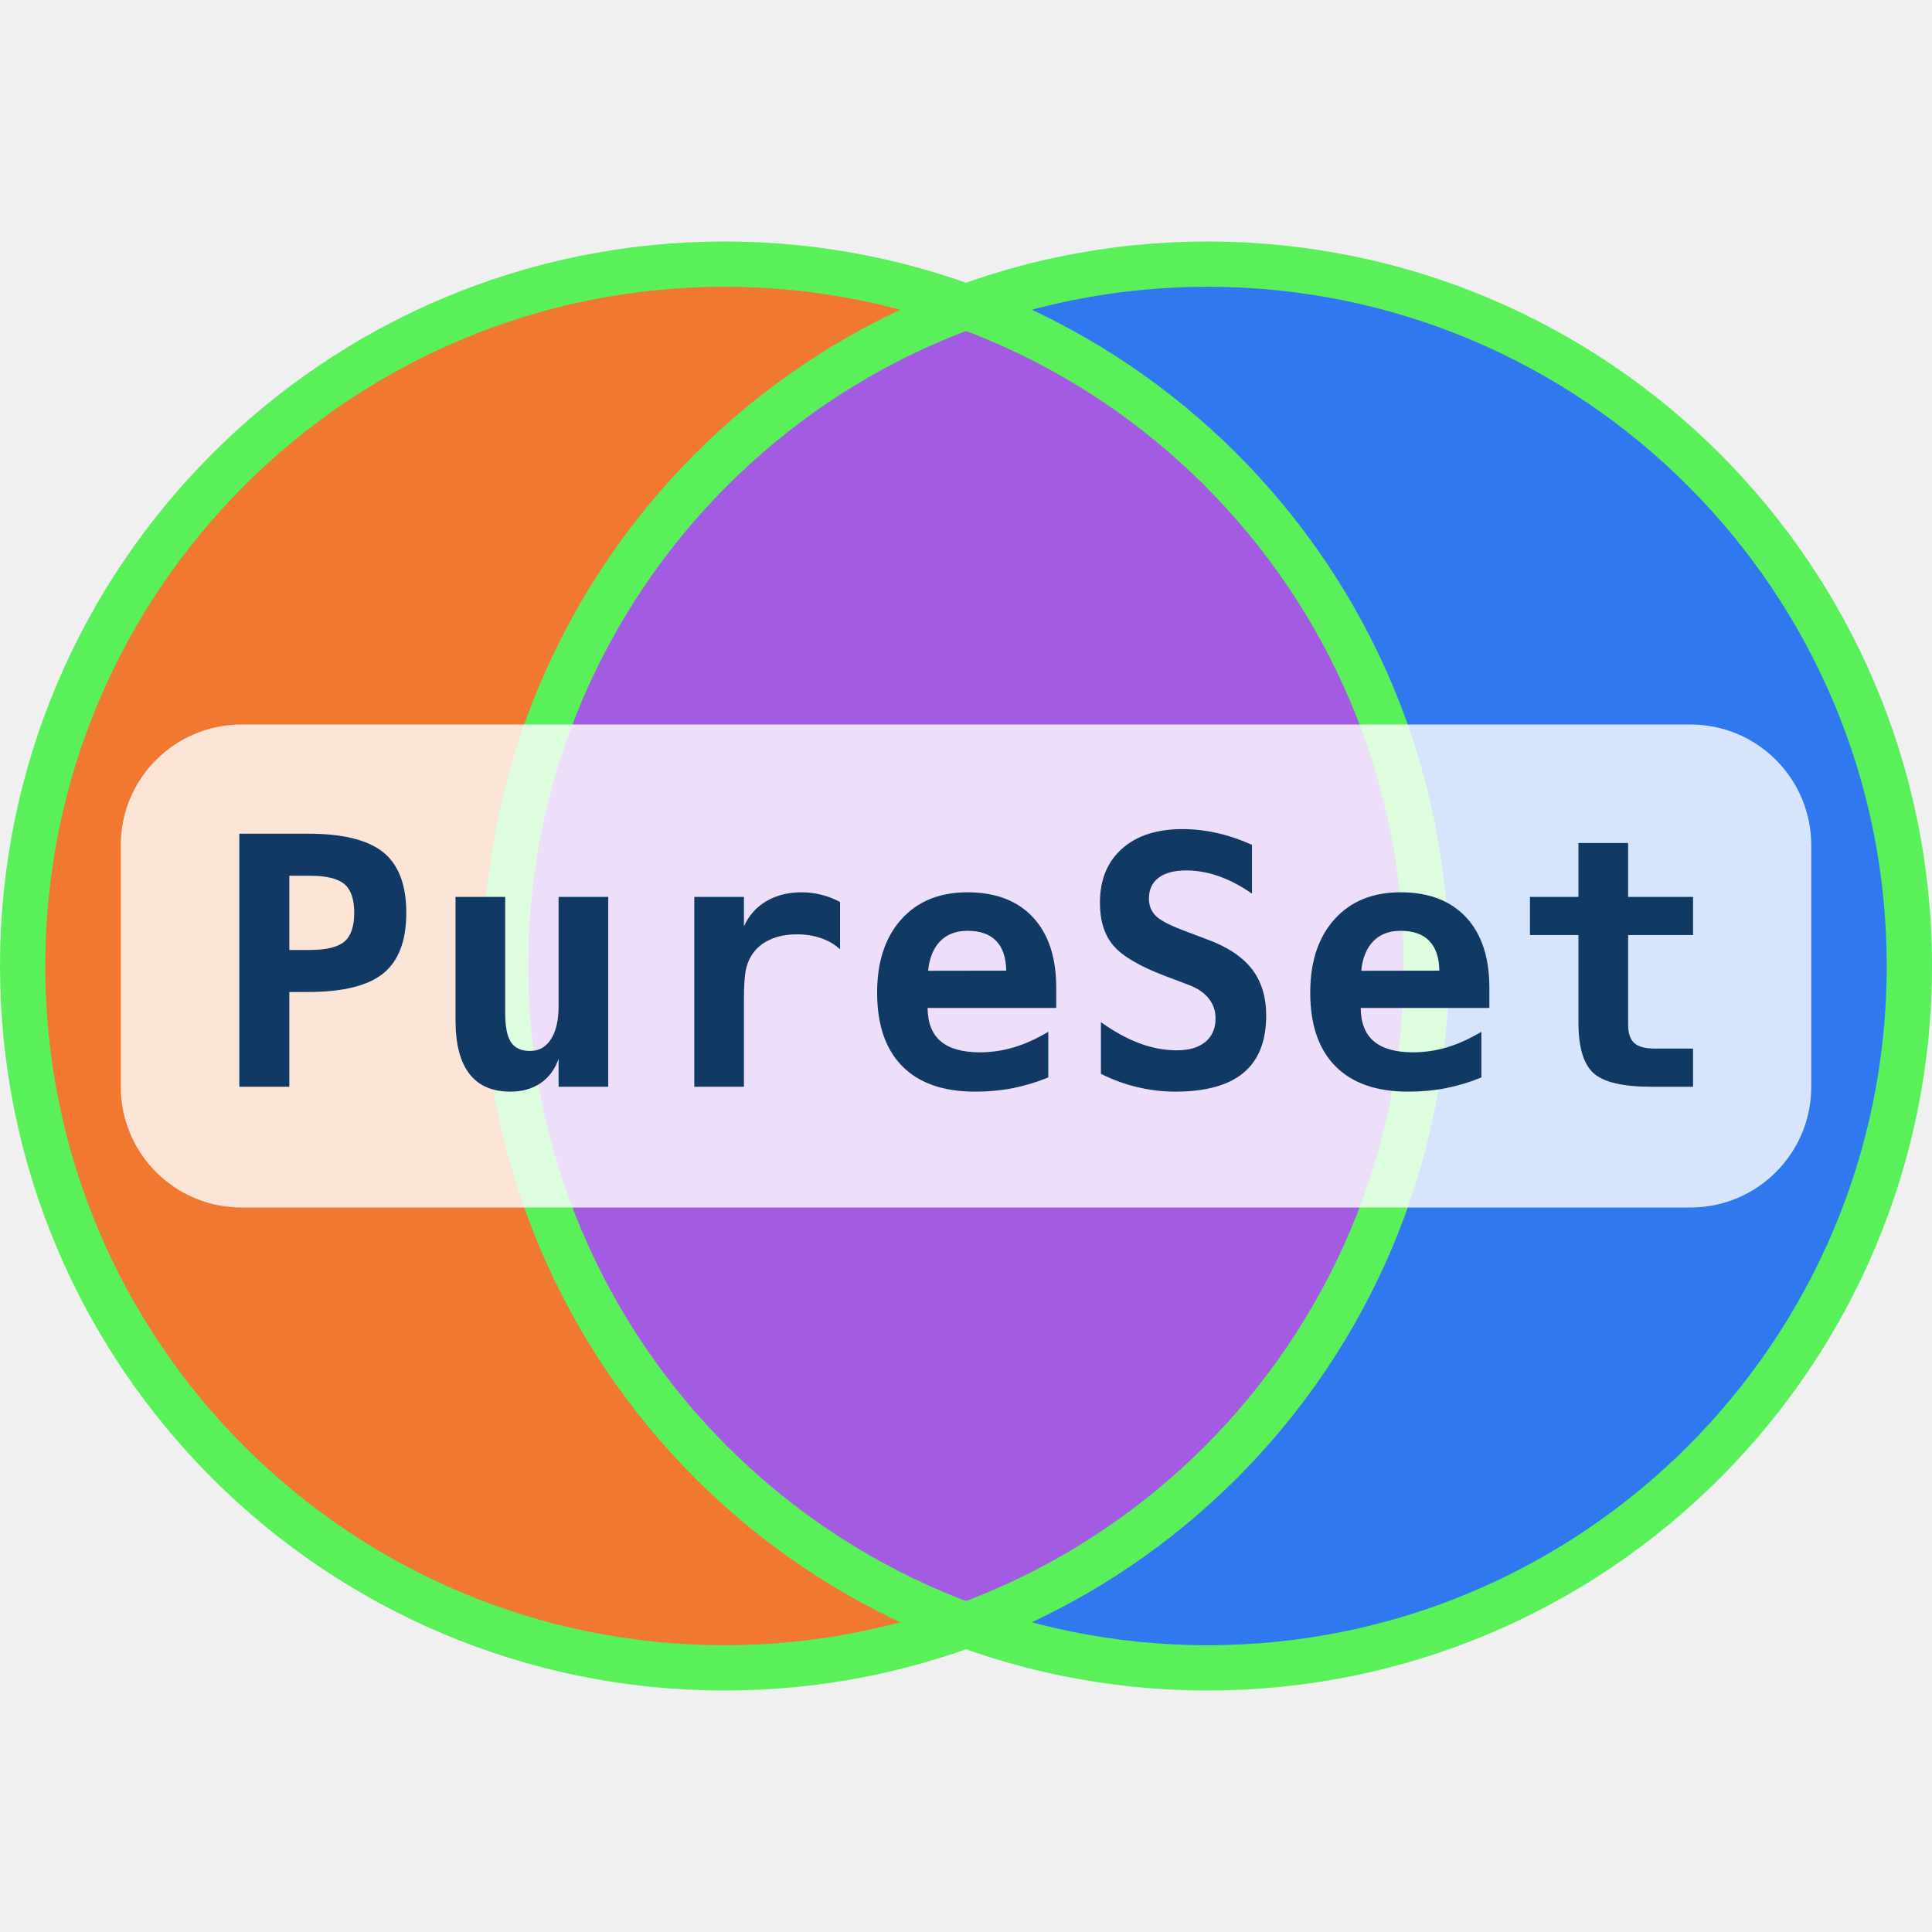
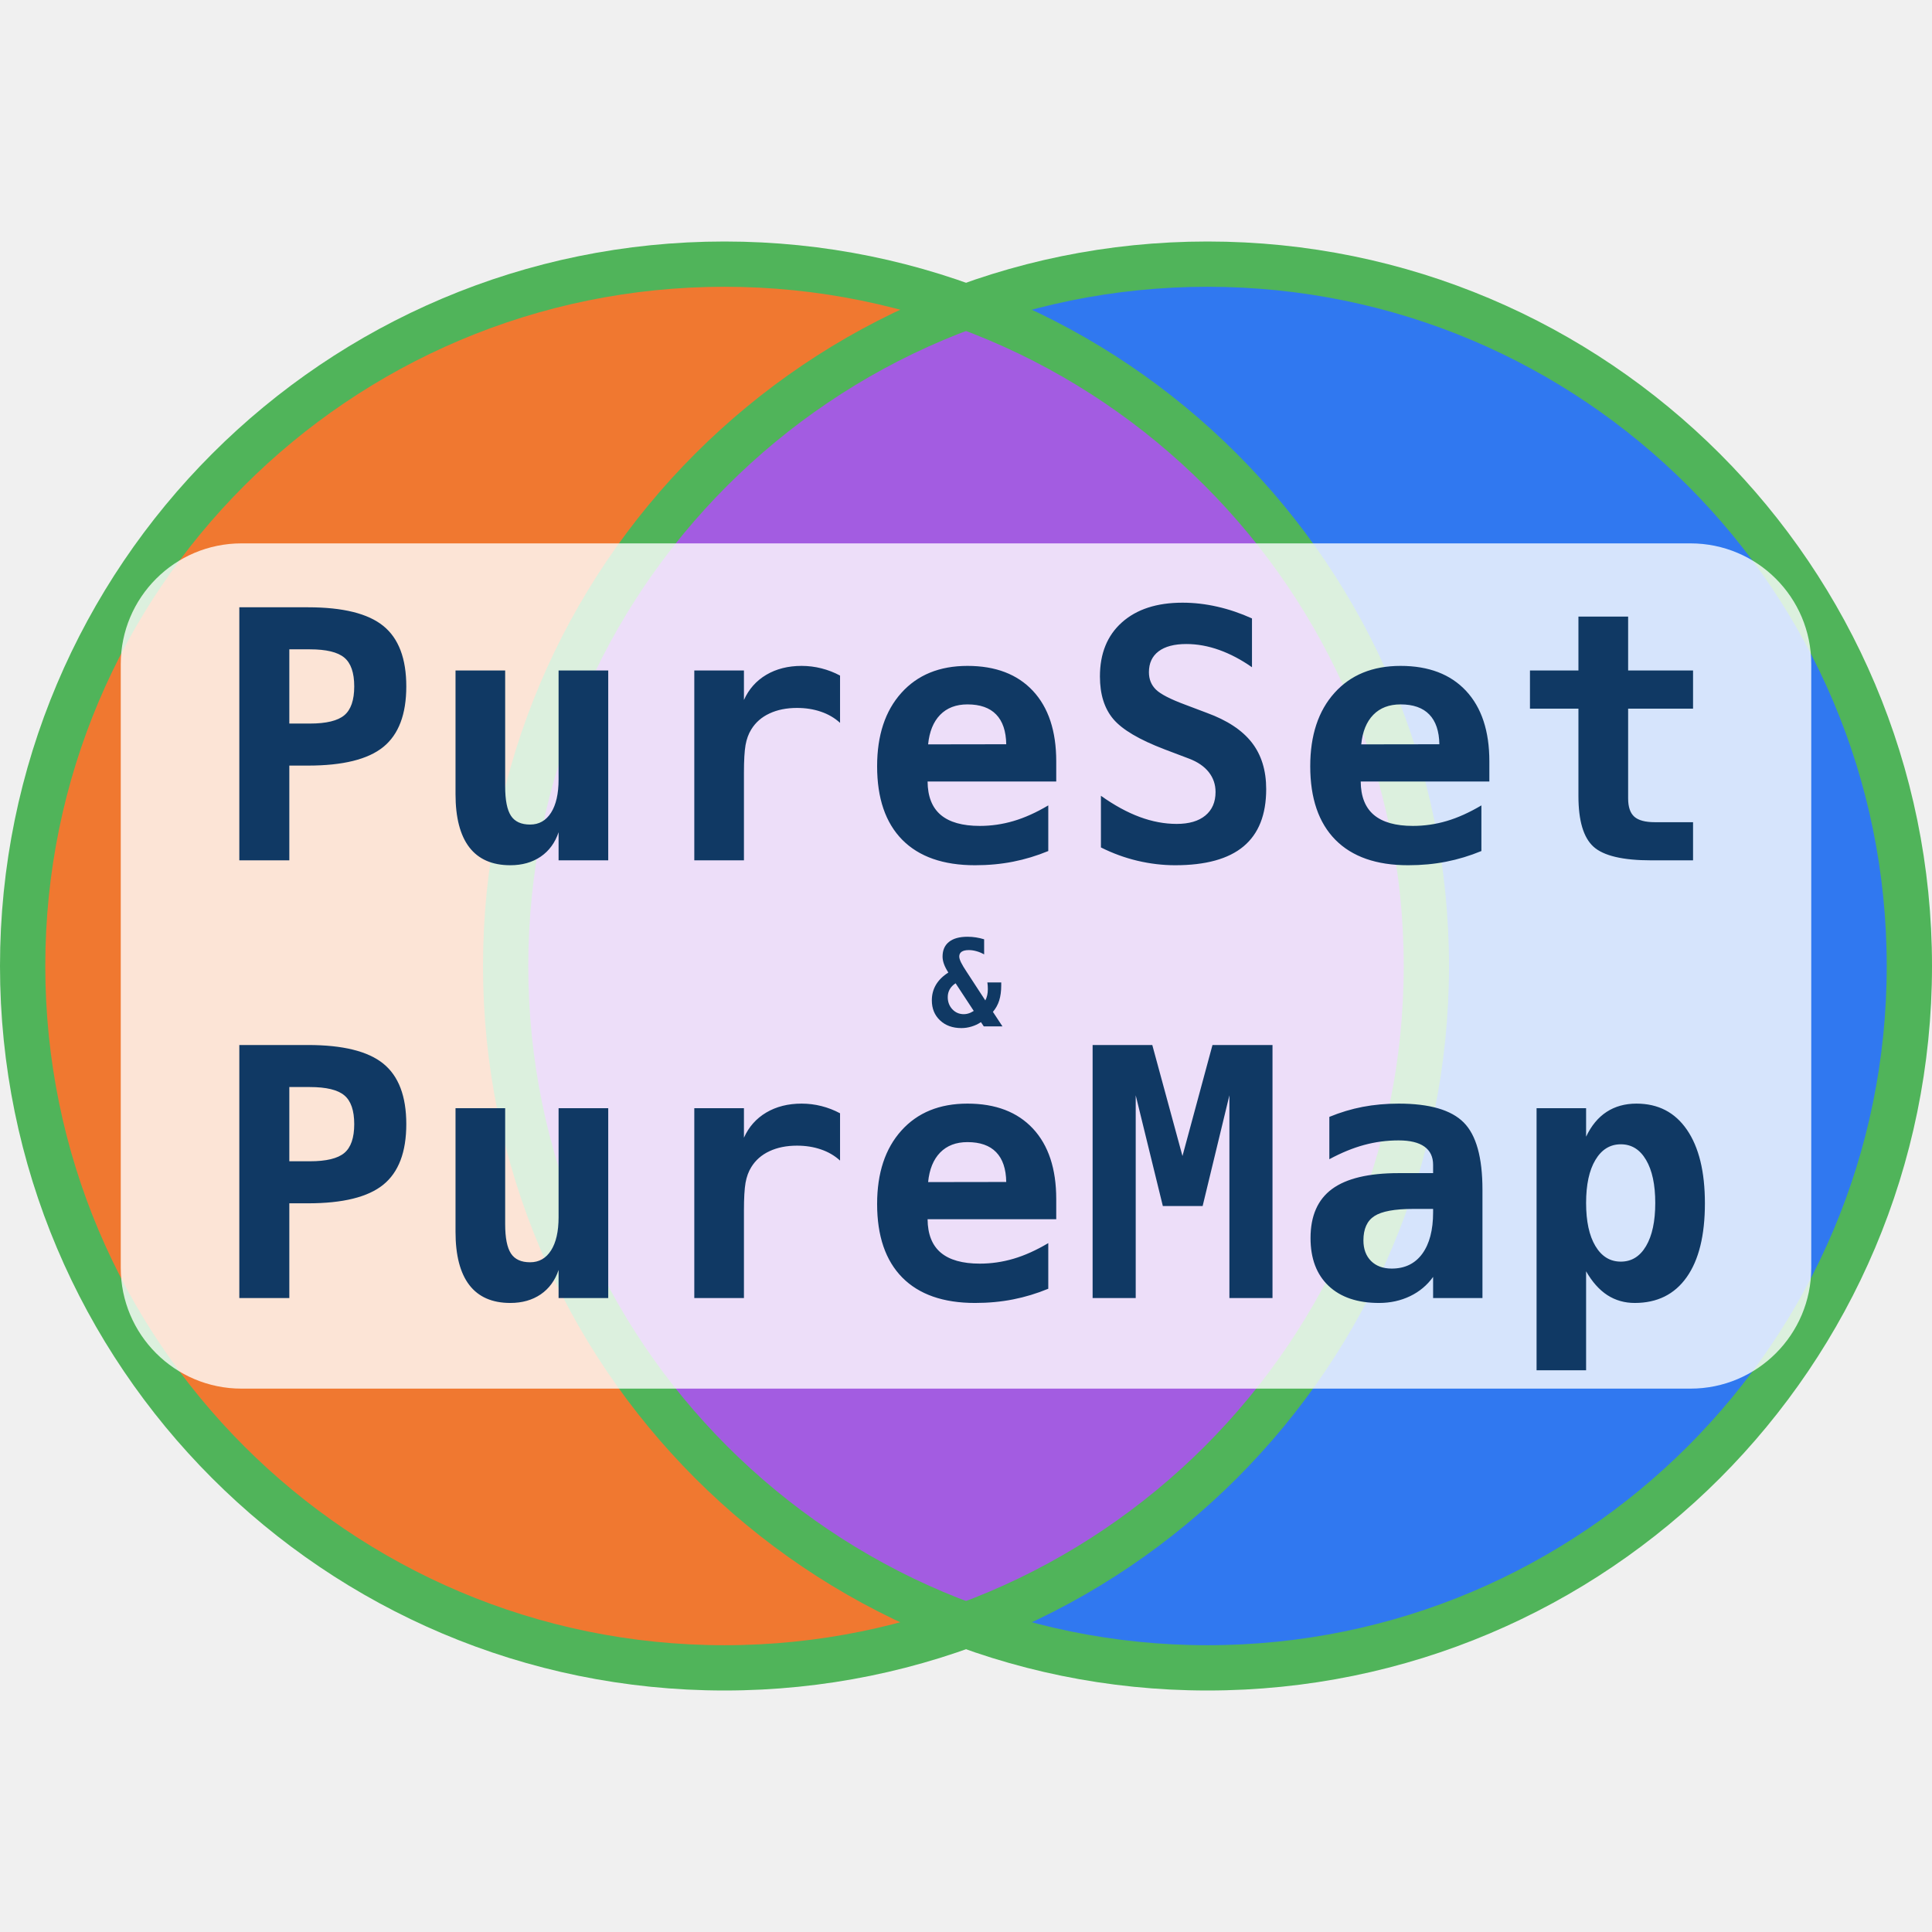
<svg xmlns="http://www.w3.org/2000/svg" width="512" height="512" viewBox="0 0 512 512">
  <circle cx="192" cy="256" r="190" fill="#F05A00" fill-opacity="0.8" />
  <circle cx="320" cy="256" r="190" fill="#005AF0" fill-opacity="0.8" />
  <ellipse cx="256" cy="256" rx="118" ry="170" fill="#F05AF0" fill-opacity="0.6" />
-   <circle cx="192" cy="256" r="186" stroke="#5AF05A" stroke-width="12" fill="none" />
-   <circle cx="320" cy="256" r="186" stroke="#5AF05A" stroke-width="12" fill="none" />
-   <rect x="32" y="192" width="448" height="128" fill="#ffffff" fill-opacity="0.8" rx="32" />
-   <text x="256" y="288" text-anchor="middle" font-family="'JetBrains Mono', 'Fira Mono', 'Consolas', monospace" font-size="92" font-weight="800" fill="#103964" letter-spacing="2" style="text-shadow: 2px 2px 8px #fff, 0 0 8px #1276A0;">
+   <circle cx="192" cy="256" r="186" stroke="#50B45A" stroke-width="12" fill="none" />
+   <circle cx="320" cy="256" r="186" stroke="#50B45A" stroke-width="12" fill="none" />
+   <rect x="32" y="144" width="448" height="224" fill="#ffffff" fill-opacity="0.8" rx="32" />
+   <text x="256" y="228" text-anchor="middle" font-family="'JetBrains Mono', 'Fira Mono', 'Consolas', monospace" font-size="92" font-weight="800" fill="#103964" letter-spacing="2" style="text-shadow: 2px 2px 8px #fff, 0 0 8px #1276A0;">
    PureSet
  </text>
+   <text x="256" y="272" text-anchor="middle" font-family="'JetBrains Mono', 'Fira Mono', 'Consolas', monospace" font-size="32" font-weight="800" fill="#103964" letter-spacing="2" style="text-shadow: 2px 2px 8px #fff, 0 0 8px #1276A0;">
+     &amp;
+   </text>
+   <text x="256" y="344" text-anchor="middle" font-family="'JetBrains Mono', 'Fira Mono', 'Consolas', monospace" font-size="92" font-weight="800" fill="#103964" letter-spacing="2" style="text-shadow: 2px 2px 8px #fff, 0 0 8px #1276A0;">
+     PureMap
+   </text>
</svg>
